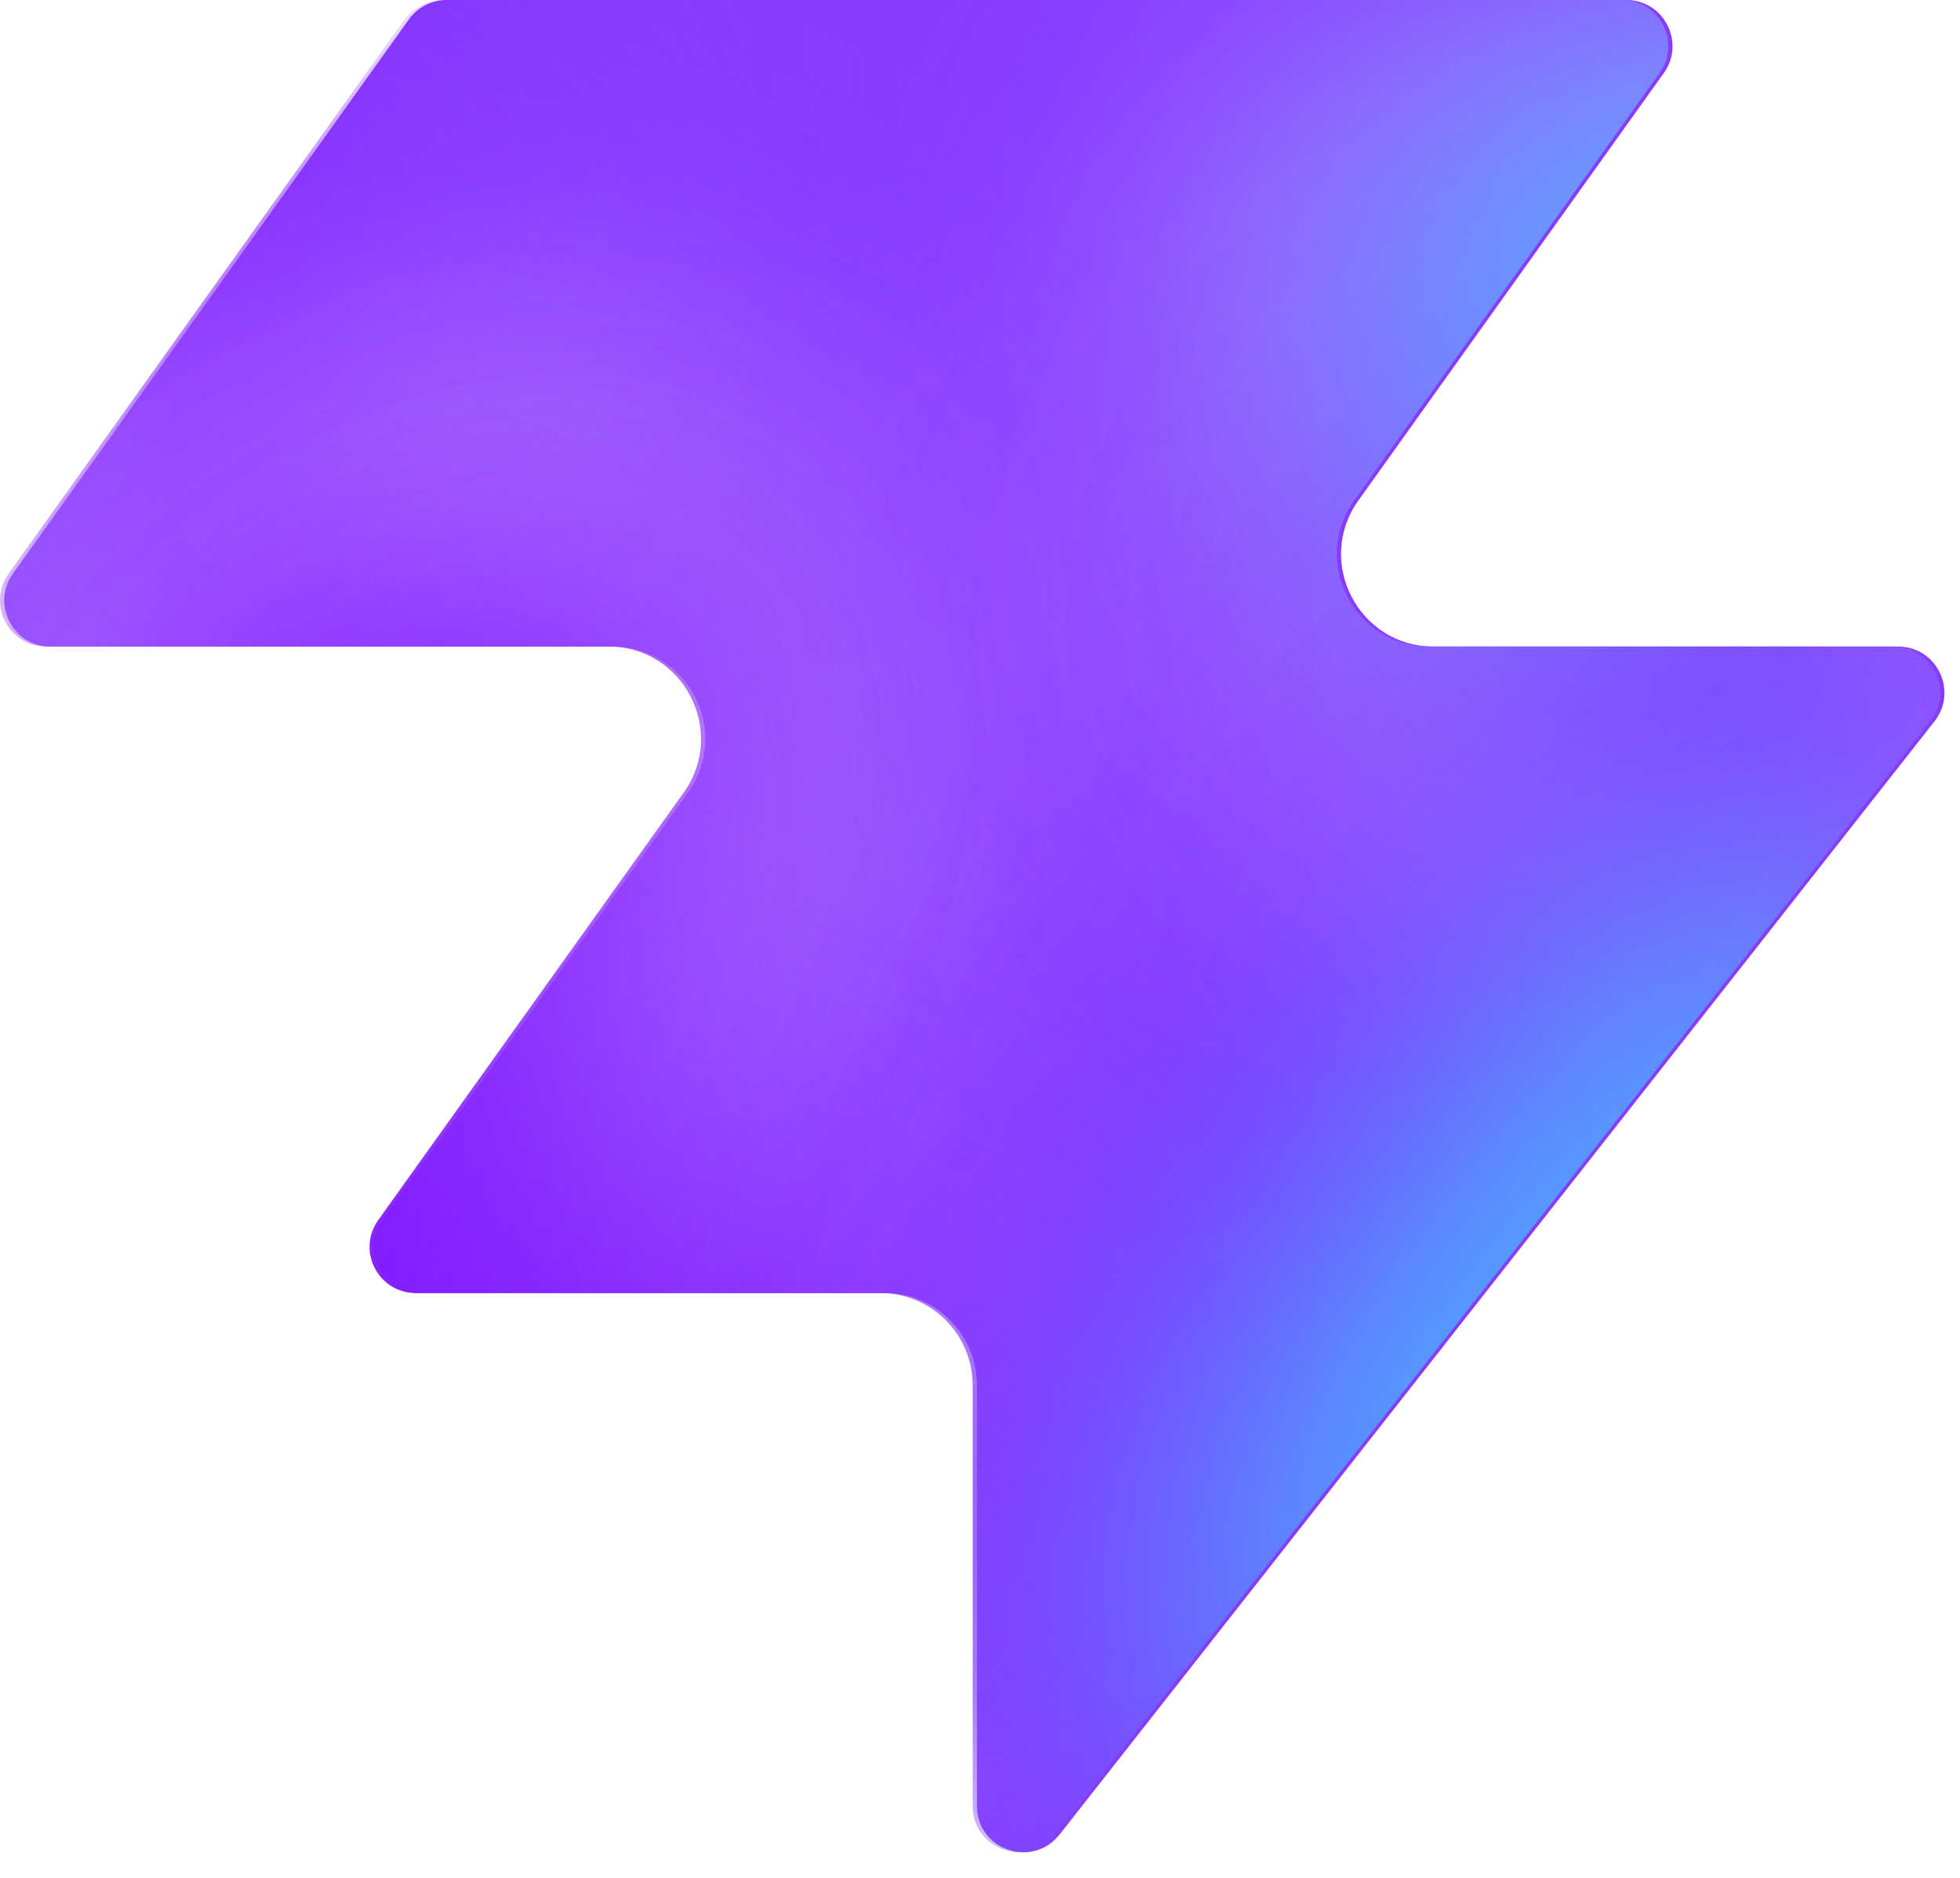
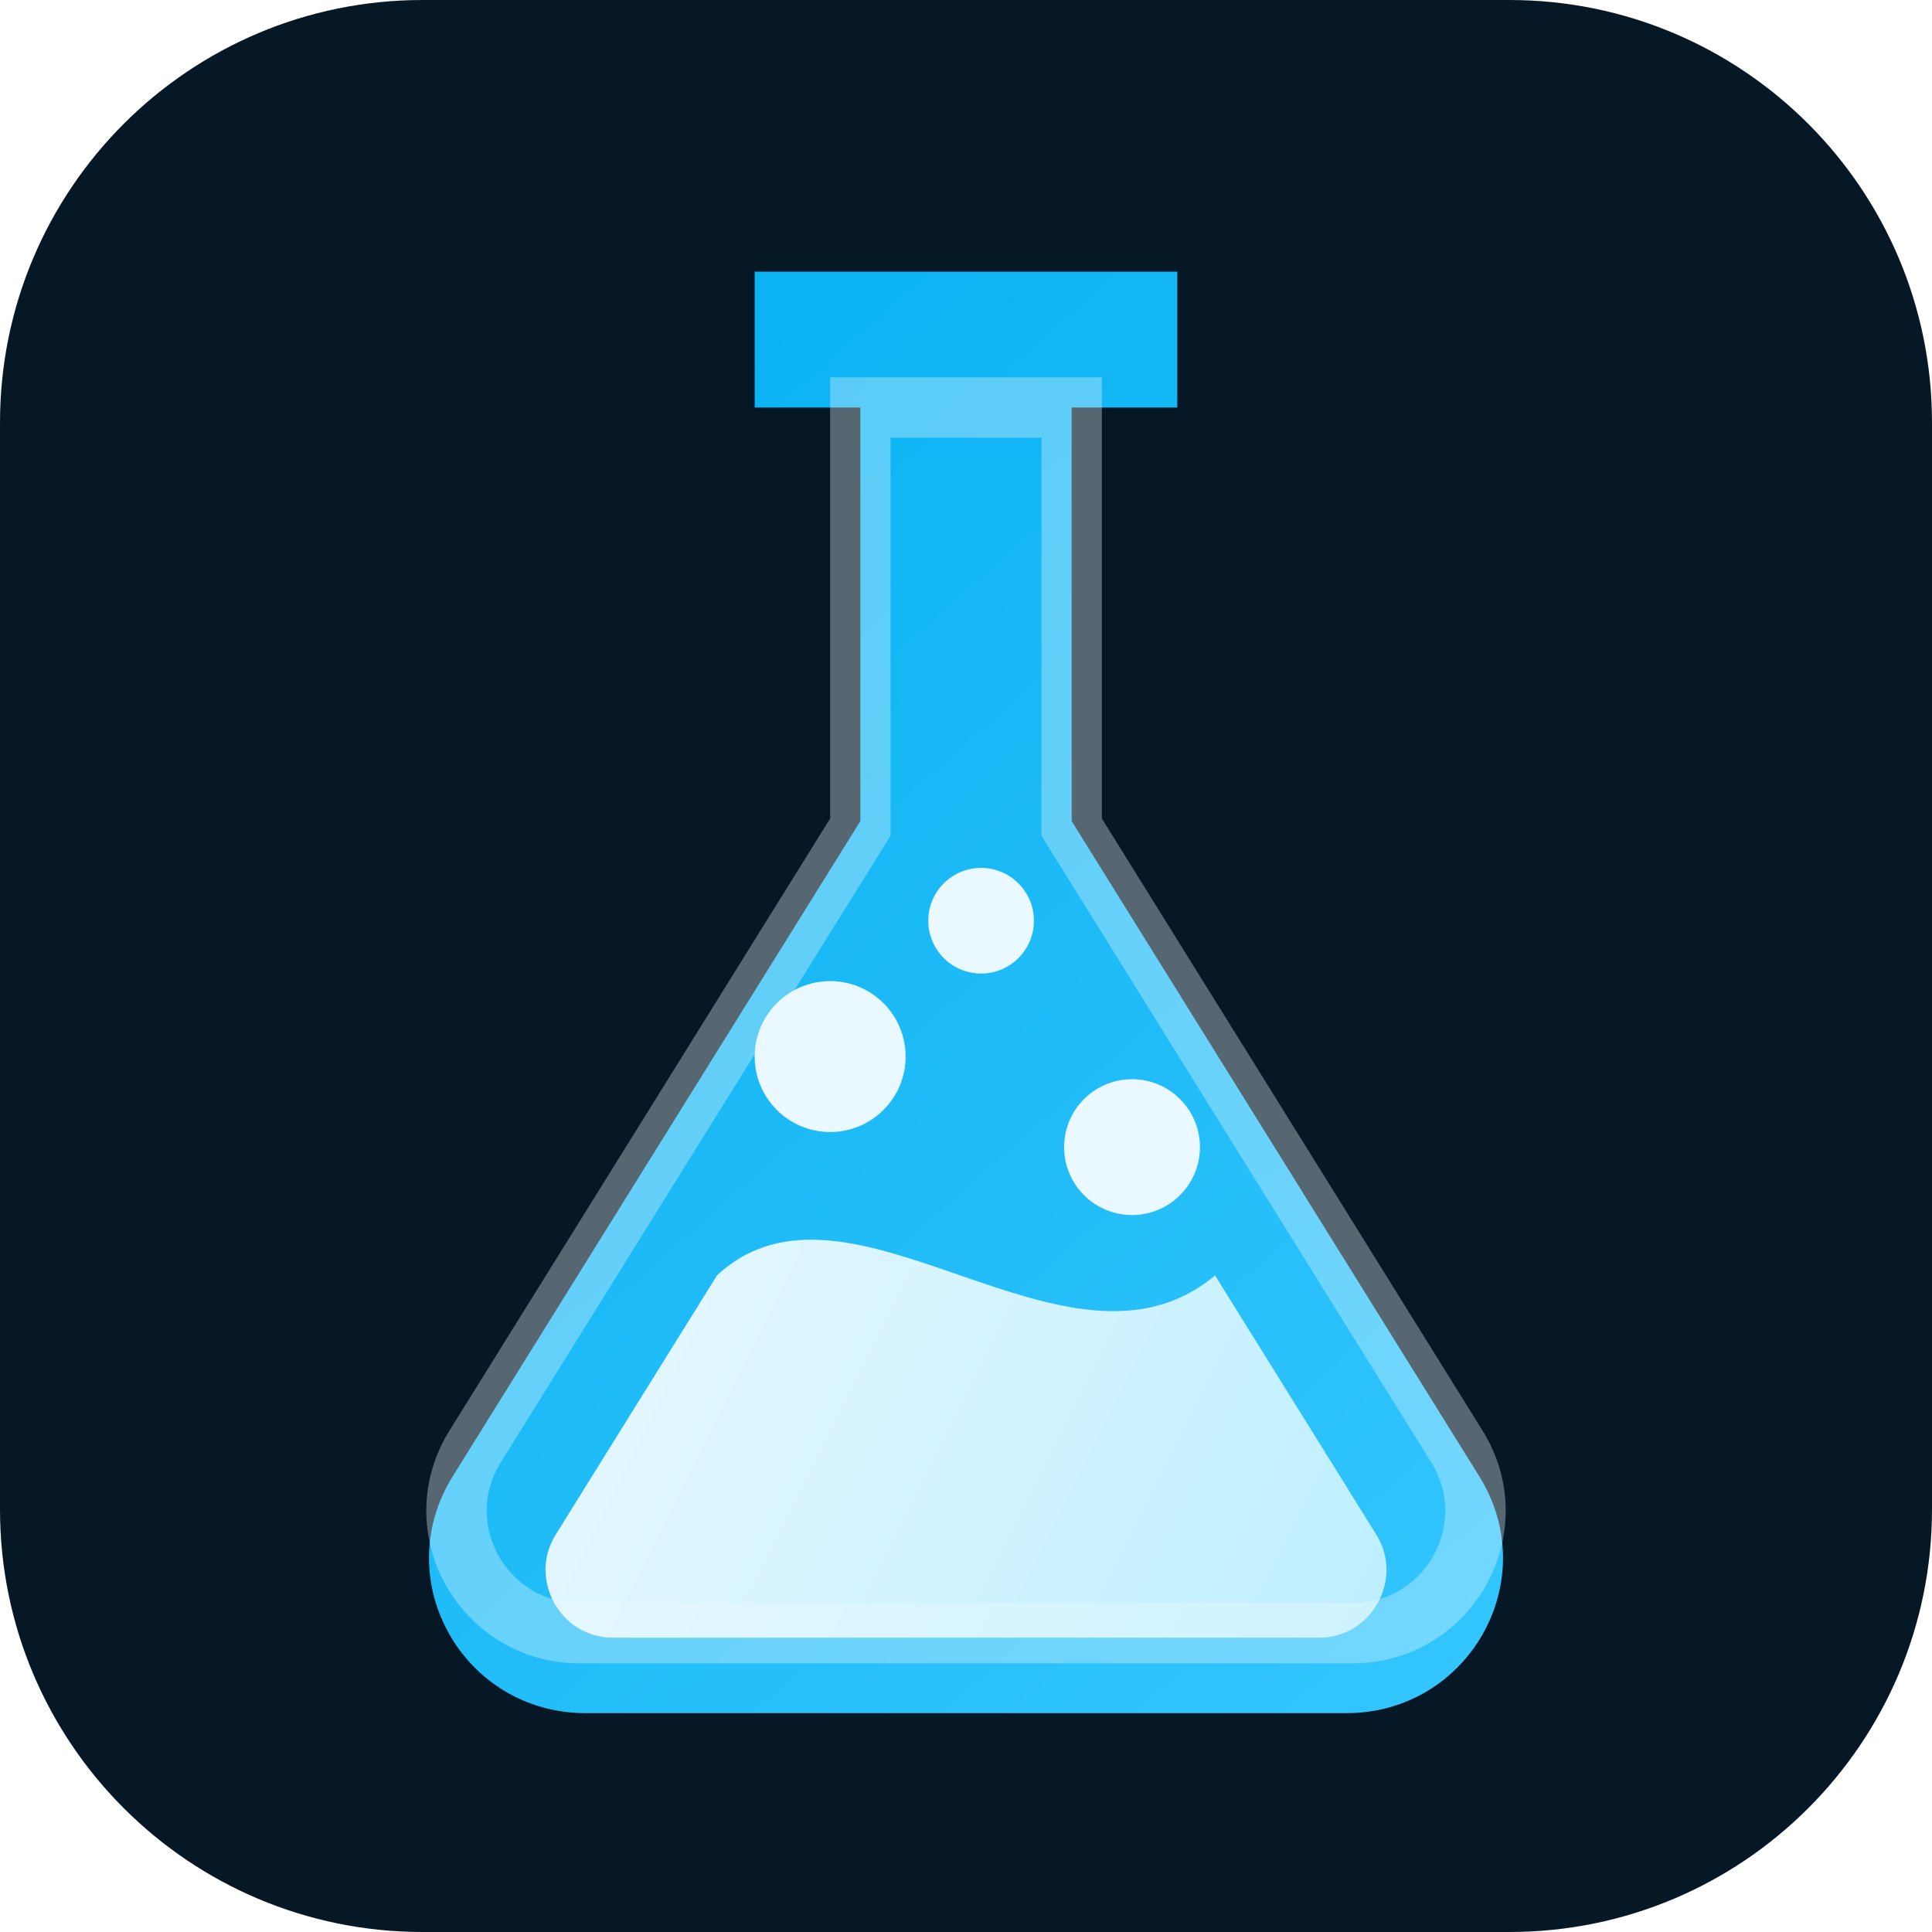
- <svg xmlns="http://www.w3.org/2000/svg" width="48" height="46" fill="none" viewBox="0 0 48 46">
-   <path fill="#863bff" d="M25.946 44.938c-.664.845-2.021.375-2.021-.698V33.937a2.26 2.26 0 0 0-2.262-2.262H10.287c-.92 0-1.456-1.04-.92-1.788l7.48-10.471c1.07-1.497 0-3.578-1.842-3.578H1.237c-.92 0-1.456-1.04-.92-1.788L10.013.474c.214-.297.556-.474.92-.474h28.894c.92 0 1.456 1.04.92 1.788l-7.48 10.471c-1.07 1.498 0 3.579 1.842 3.579h11.377c.943 0 1.473 1.088.89 1.83L25.947 44.94z" style="fill:#863bff;fill:color(display-p3 .525 .23 1);fill-opacity:1" />
-   <mask id="a" width="48" height="46" x="0" y="0" maskUnits="userSpaceOnUse" style="mask-type:alpha">
-     <path fill="#000" d="M25.842 44.938c-.664.844-2.021.375-2.021-.698V33.937a2.26 2.26 0 0 0-2.262-2.262H10.183c-.92 0-1.456-1.04-.92-1.788l7.48-10.471c1.07-1.498 0-3.579-1.842-3.579H1.133c-.92 0-1.456-1.04-.92-1.787L9.91.473c.214-.297.556-.474.92-.474h28.894c.92 0 1.456 1.04.92 1.788l-7.48 10.471c-1.07 1.498 0 3.578 1.842 3.578h11.377c.943 0 1.473 1.088.89 1.832L25.843 44.94z" style="fill:#000;fill-opacity:1" />
-   </mask>
-   <g mask="url(#a)">
-     <g filter="url(#b)">
-       <ellipse cx="5.508" cy="14.704" fill="#ede6ff" rx="5.508" ry="14.704" style="fill:#ede6ff;fill:color(display-p3 .927 .903 1);fill-opacity:1" transform="matrix(.00324 1 1 -.00324 -4.47 31.516)" />
-     </g>
-     <g filter="url(#c)">
-       <ellipse cx="10.399" cy="29.851" fill="#ede6ff" rx="10.399" ry="29.851" style="fill:#ede6ff;fill:color(display-p3 .927 .903 1);fill-opacity:1" transform="matrix(.00324 1 1 -.00324 -39.328 7.883)" />
-     </g>
-     <g filter="url(#d)">
-       <ellipse cx="5.508" cy="30.487" fill="#7e14ff" rx="5.508" ry="30.487" style="fill:#7e14ff;fill:color(display-p3 .492 .077 1);fill-opacity:1" transform="rotate(89.814 -25.913 -14.639)scale(1 -1)" />
-     </g>
-     <g filter="url(#e)">
-       <ellipse cx="5.508" cy="30.599" fill="#7e14ff" rx="5.508" ry="30.599" style="fill:#7e14ff;fill:color(display-p3 .492 .077 1);fill-opacity:1" transform="rotate(89.814 -32.644 -3.334)scale(1 -1)" />
-     </g>
-     <g filter="url(#f)">
-       <ellipse cx="5.508" cy="30.599" fill="#7e14ff" rx="5.508" ry="30.599" style="fill:#7e14ff;fill:color(display-p3 .492 .077 1);fill-opacity:1" transform="matrix(.00324 1 1 -.00324 -34.34 30.47)" />
-     </g>
-     <g filter="url(#g)">
-       <ellipse cx="14.072" cy="22.078" fill="#ede6ff" rx="14.072" ry="22.078" style="fill:#ede6ff;fill:color(display-p3 .927 .903 1);fill-opacity:1" transform="rotate(93.35 24.506 48.493)scale(-1 1)" />
-     </g>
-     <g filter="url(#h)">
-       <ellipse cx="3.47" cy="21.501" fill="#7e14ff" rx="3.47" ry="21.501" style="fill:#7e14ff;fill:color(display-p3 .492 .077 1);fill-opacity:1" transform="rotate(89.009 28.708 47.59)scale(-1 1)" />
-     </g>
-     <g filter="url(#i)">
-       <ellipse cx="3.47" cy="21.501" fill="#7e14ff" rx="3.47" ry="21.501" style="fill:#7e14ff;fill:color(display-p3 .492 .077 1);fill-opacity:1" transform="rotate(89.009 28.708 47.59)scale(-1 1)" />
-     </g>
-     <g filter="url(#j)">
-       <ellipse cx=".387" cy="8.972" fill="#7e14ff" rx="4.407" ry="29.108" style="fill:#7e14ff;fill:color(display-p3 .492 .077 1);fill-opacity:1" transform="rotate(39.51 .387 8.972)" />
-     </g>
-     <g filter="url(#k)">
-       <ellipse cx="47.523" cy="-6.092" fill="#7e14ff" rx="4.407" ry="29.108" style="fill:#7e14ff;fill:color(display-p3 .492 .077 1);fill-opacity:1" transform="rotate(37.892 47.523 -6.092)" />
-     </g>
-     <g filter="url(#l)">
-       <ellipse cx="41.412" cy="6.333" fill="#47bfff" rx="5.971" ry="9.665" style="fill:#47bfff;fill:color(display-p3 .28 .748 1);fill-opacity:1" transform="rotate(37.892 41.412 6.333)" />
-     </g>
-     <g filter="url(#m)">
-       <ellipse cx="-1.879" cy="38.332" fill="#7e14ff" rx="4.407" ry="29.108" style="fill:#7e14ff;fill:color(display-p3 .492 .077 1);fill-opacity:1" transform="rotate(37.892 -1.88 38.332)" />
-     </g>
-     <g filter="url(#n)">
-       <ellipse cx="-1.879" cy="38.332" fill="#7e14ff" rx="4.407" ry="29.108" style="fill:#7e14ff;fill:color(display-p3 .492 .077 1);fill-opacity:1" transform="rotate(37.892 -1.88 38.332)" />
-     </g>
-     <g filter="url(#o)">
-       <ellipse cx="35.651" cy="29.907" fill="#7e14ff" rx="4.407" ry="29.108" style="fill:#7e14ff;fill:color(display-p3 .492 .077 1);fill-opacity:1" transform="rotate(37.892 35.651 29.907)" />
-     </g>
-     <g filter="url(#p)">
-       <ellipse cx="38.418" cy="32.4" fill="#47bfff" rx="5.971" ry="15.297" style="fill:#47bfff;fill:color(display-p3 .28 .748 1);fill-opacity:1" transform="rotate(37.892 38.418 32.4)" />
-     </g>
-   </g>
+ <svg xmlns="http://www.w3.org/2000/svg" width="128" height="128" viewBox="0 0 128 128">
  <defs>
-     <filter id="b" width="60.045" height="41.654" x="-19.77" y="16.149" color-interpolation-filters="sRGB" filterUnits="userSpaceOnUse">
-       <feFlood flood-opacity="0" result="BackgroundImageFix" />
-       <feBlend in="SourceGraphic" in2="BackgroundImageFix" result="shape" />
-       <feGaussianBlur result="effect1_foregroundBlur_2002_17158" stdDeviation="7.659" />
-     </filter>
-     <filter id="c" width="90.34" height="51.437" x="-54.613" y="-7.533" color-interpolation-filters="sRGB" filterUnits="userSpaceOnUse">
-       <feFlood flood-opacity="0" result="BackgroundImageFix" />
-       <feBlend in="SourceGraphic" in2="BackgroundImageFix" result="shape" />
-       <feGaussianBlur result="effect1_foregroundBlur_2002_17158" stdDeviation="7.659" />
-     </filter>
-     <filter id="d" width="79.355" height="29.4" x="-49.64" y="2.03" color-interpolation-filters="sRGB" filterUnits="userSpaceOnUse">
-       <feFlood flood-opacity="0" result="BackgroundImageFix" />
-       <feBlend in="SourceGraphic" in2="BackgroundImageFix" result="shape" />
-       <feGaussianBlur result="effect1_foregroundBlur_2002_17158" stdDeviation="4.596" />
-     </filter>
-     <filter id="e" width="79.579" height="29.4" x="-45.045" y="20.029" color-interpolation-filters="sRGB" filterUnits="userSpaceOnUse">
-       <feFlood flood-opacity="0" result="BackgroundImageFix" />
-       <feBlend in="SourceGraphic" in2="BackgroundImageFix" result="shape" />
-       <feGaussianBlur result="effect1_foregroundBlur_2002_17158" stdDeviation="4.596" />
-     </filter>
-     <filter id="f" width="79.579" height="29.4" x="-43.513" y="21.178" color-interpolation-filters="sRGB" filterUnits="userSpaceOnUse">
-       <feFlood flood-opacity="0" result="BackgroundImageFix" />
-       <feBlend in="SourceGraphic" in2="BackgroundImageFix" result="shape" />
-       <feGaussianBlur result="effect1_foregroundBlur_2002_17158" stdDeviation="4.596" />
-     </filter>
-     <filter id="g" width="74.749" height="58.852" x="15.756" y="-17.901" color-interpolation-filters="sRGB" filterUnits="userSpaceOnUse">
-       <feFlood flood-opacity="0" result="BackgroundImageFix" />
-       <feBlend in="SourceGraphic" in2="BackgroundImageFix" result="shape" />
-       <feGaussianBlur result="effect1_foregroundBlur_2002_17158" stdDeviation="7.659" />
-     </filter>
-     <filter id="h" width="61.377" height="25.362" x="23.548" y="2.284" color-interpolation-filters="sRGB" filterUnits="userSpaceOnUse">
-       <feFlood flood-opacity="0" result="BackgroundImageFix" />
-       <feBlend in="SourceGraphic" in2="BackgroundImageFix" result="shape" />
-       <feGaussianBlur result="effect1_foregroundBlur_2002_17158" stdDeviation="4.596" />
-     </filter>
-     <filter id="i" width="61.377" height="25.362" x="23.548" y="2.284" color-interpolation-filters="sRGB" filterUnits="userSpaceOnUse">
-       <feFlood flood-opacity="0" result="BackgroundImageFix" />
-       <feBlend in="SourceGraphic" in2="BackgroundImageFix" result="shape" />
-       <feGaussianBlur result="effect1_foregroundBlur_2002_17158" stdDeviation="4.596" />
-     </filter>
-     <filter id="j" width="56.045" height="63.649" x="-27.636" y="-22.853" color-interpolation-filters="sRGB" filterUnits="userSpaceOnUse">
-       <feFlood flood-opacity="0" result="BackgroundImageFix" />
-       <feBlend in="SourceGraphic" in2="BackgroundImageFix" result="shape" />
-       <feGaussianBlur result="effect1_foregroundBlur_2002_17158" stdDeviation="4.596" />
-     </filter>
-     <filter id="k" width="54.814" height="64.646" x="20.116" y="-38.415" color-interpolation-filters="sRGB" filterUnits="userSpaceOnUse">
-       <feFlood flood-opacity="0" result="BackgroundImageFix" />
-       <feBlend in="SourceGraphic" in2="BackgroundImageFix" result="shape" />
-       <feGaussianBlur result="effect1_foregroundBlur_2002_17158" stdDeviation="4.596" />
-     </filter>
-     <filter id="l" width="33.541" height="35.313" x="24.641" y="-11.323" color-interpolation-filters="sRGB" filterUnits="userSpaceOnUse">
-       <feFlood flood-opacity="0" result="BackgroundImageFix" />
-       <feBlend in="SourceGraphic" in2="BackgroundImageFix" result="shape" />
-       <feGaussianBlur result="effect1_foregroundBlur_2002_17158" stdDeviation="4.596" />
-     </filter>
-     <filter id="m" width="54.814" height="64.646" x="-29.286" y="6.009" color-interpolation-filters="sRGB" filterUnits="userSpaceOnUse">
-       <feFlood flood-opacity="0" result="BackgroundImageFix" />
-       <feBlend in="SourceGraphic" in2="BackgroundImageFix" result="shape" />
-       <feGaussianBlur result="effect1_foregroundBlur_2002_17158" stdDeviation="4.596" />
-     </filter>
-     <filter id="n" width="54.814" height="64.646" x="-29.286" y="6.009" color-interpolation-filters="sRGB" filterUnits="userSpaceOnUse">
-       <feFlood flood-opacity="0" result="BackgroundImageFix" />
-       <feBlend in="SourceGraphic" in2="BackgroundImageFix" result="shape" />
-       <feGaussianBlur result="effect1_foregroundBlur_2002_17158" stdDeviation="4.596" />
-     </filter>
-     <filter id="o" width="54.814" height="64.646" x="8.244" y="-2.416" color-interpolation-filters="sRGB" filterUnits="userSpaceOnUse">
-       <feFlood flood-opacity="0" result="BackgroundImageFix" />
-       <feBlend in="SourceGraphic" in2="BackgroundImageFix" result="shape" />
-       <feGaussianBlur result="effect1_foregroundBlur_2002_17158" stdDeviation="4.596" />
-     </filter>
-     <filter id="p" width="39.409" height="43.623" x="18.713" y="10.588" color-interpolation-filters="sRGB" filterUnits="userSpaceOnUse">
-       <feFlood flood-opacity="0" result="BackgroundImageFix" />
-       <feBlend in="SourceGraphic" in2="BackgroundImageFix" result="shape" />
-       <feGaussianBlur result="effect1_foregroundBlur_2002_17158" stdDeviation="4.596" />
-     </filter>
+     <linearGradient id="qalabGradient" x1="18" y1="12" x2="110" y2="116" gradientUnits="userSpaceOnUse">
+       <stop stop-color="#00AEEF" />
+       <stop offset="1" stop-color="#38C7FF" />
+     </linearGradient>
+     <linearGradient id="liquidGradient" x1="36" y1="78" x2="92" y2="106" gradientUnits="userSpaceOnUse">
+       <stop stop-color="#EAF8FF" />
+       <stop offset="1" stop-color="#BEEFFF" />
+     </linearGradient>
  </defs>
+   <rect width="128" height="128" rx="28" fill="#061826" />
+   <path d="M50 18h28v9h-7v27.4l27 43.4c4.3 6.9-.7 15.7-8.8 15.7H38.8c-8.1 0-13.1-8.8-8.8-15.7l27-43.4V27h-7v-9Z" fill="url(#qalabGradient)" />
+   <path d="M47.5 84.5c8.8-8.2 23.2 8.2 33 0l10.7 17.2c1.8 2.9-.3 6.8-3.8 6.8H40.6c-3.5 0-5.6-3.9-3.8-6.8l10.7-17.2Z" fill="url(#liquidGradient)" />
+   <path d="M57 27h14v27.8l25.5 41c3.4 5.4-.5 12.4-6.9 12.4H38.4c-6.4 0-10.3-7-6.9-12.4l25.5-41V27Z" fill="none" stroke="#EAF8FF" stroke-opacity="0.35" stroke-width="4" />
+   <circle cx="55" cy="70" r="5" fill="#EAF8FF" />
+   <circle cx="75" cy="76" r="4.5" fill="#EAF8FF" />
+   <circle cx="65" cy="61" r="3.5" fill="#EAF8FF" />
</svg>
